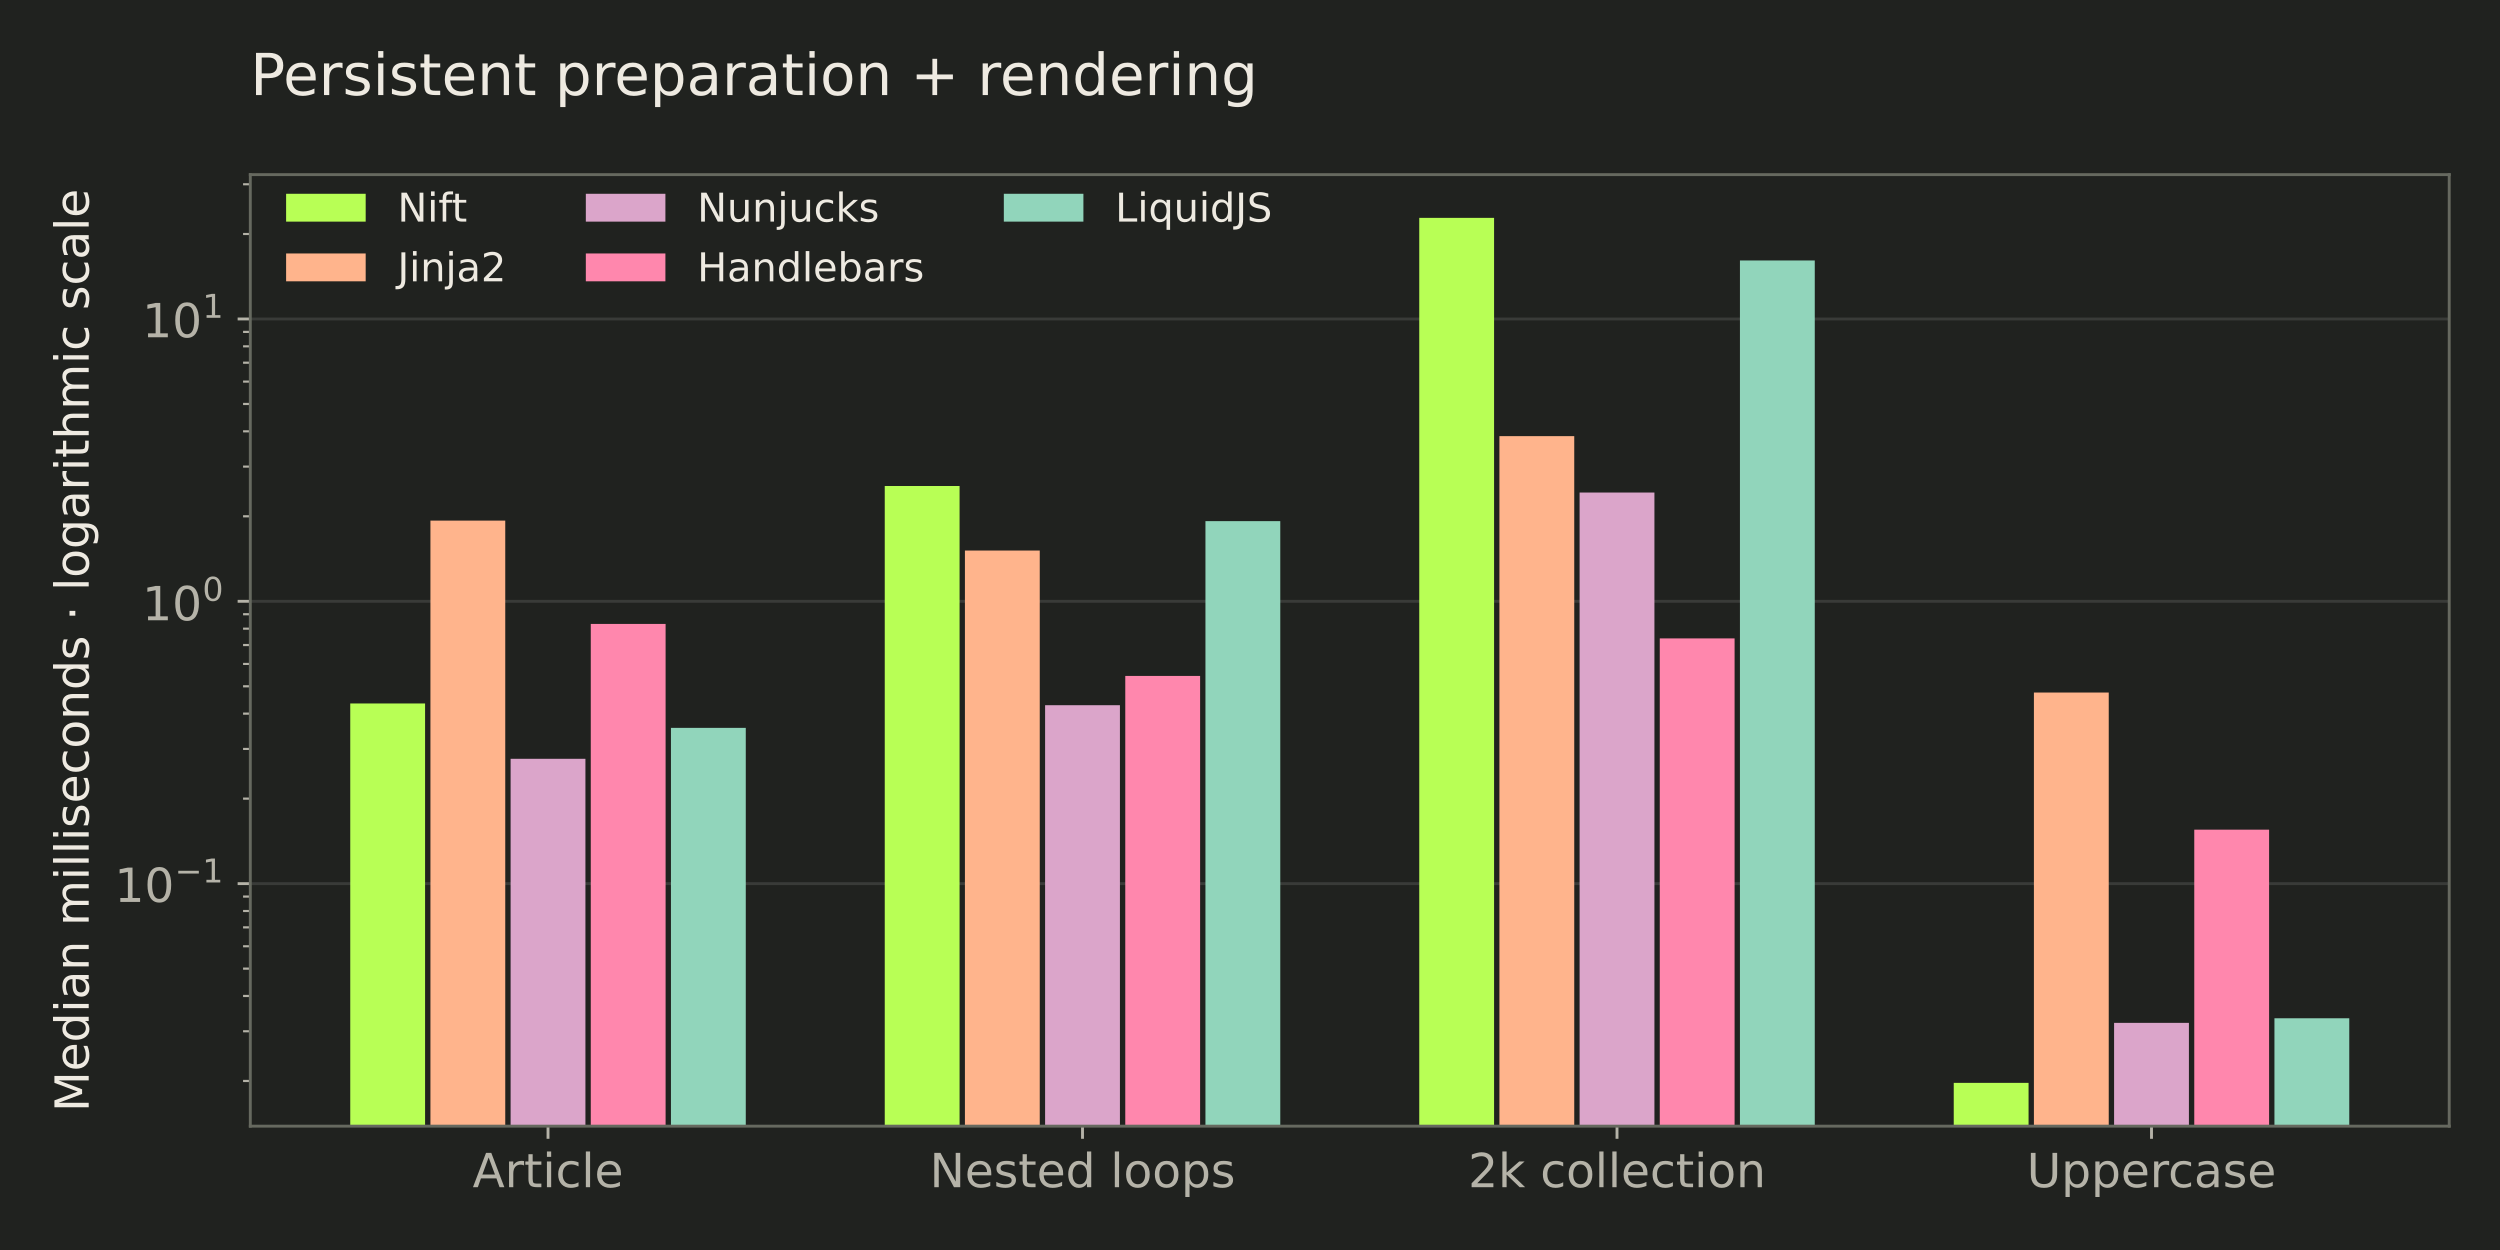
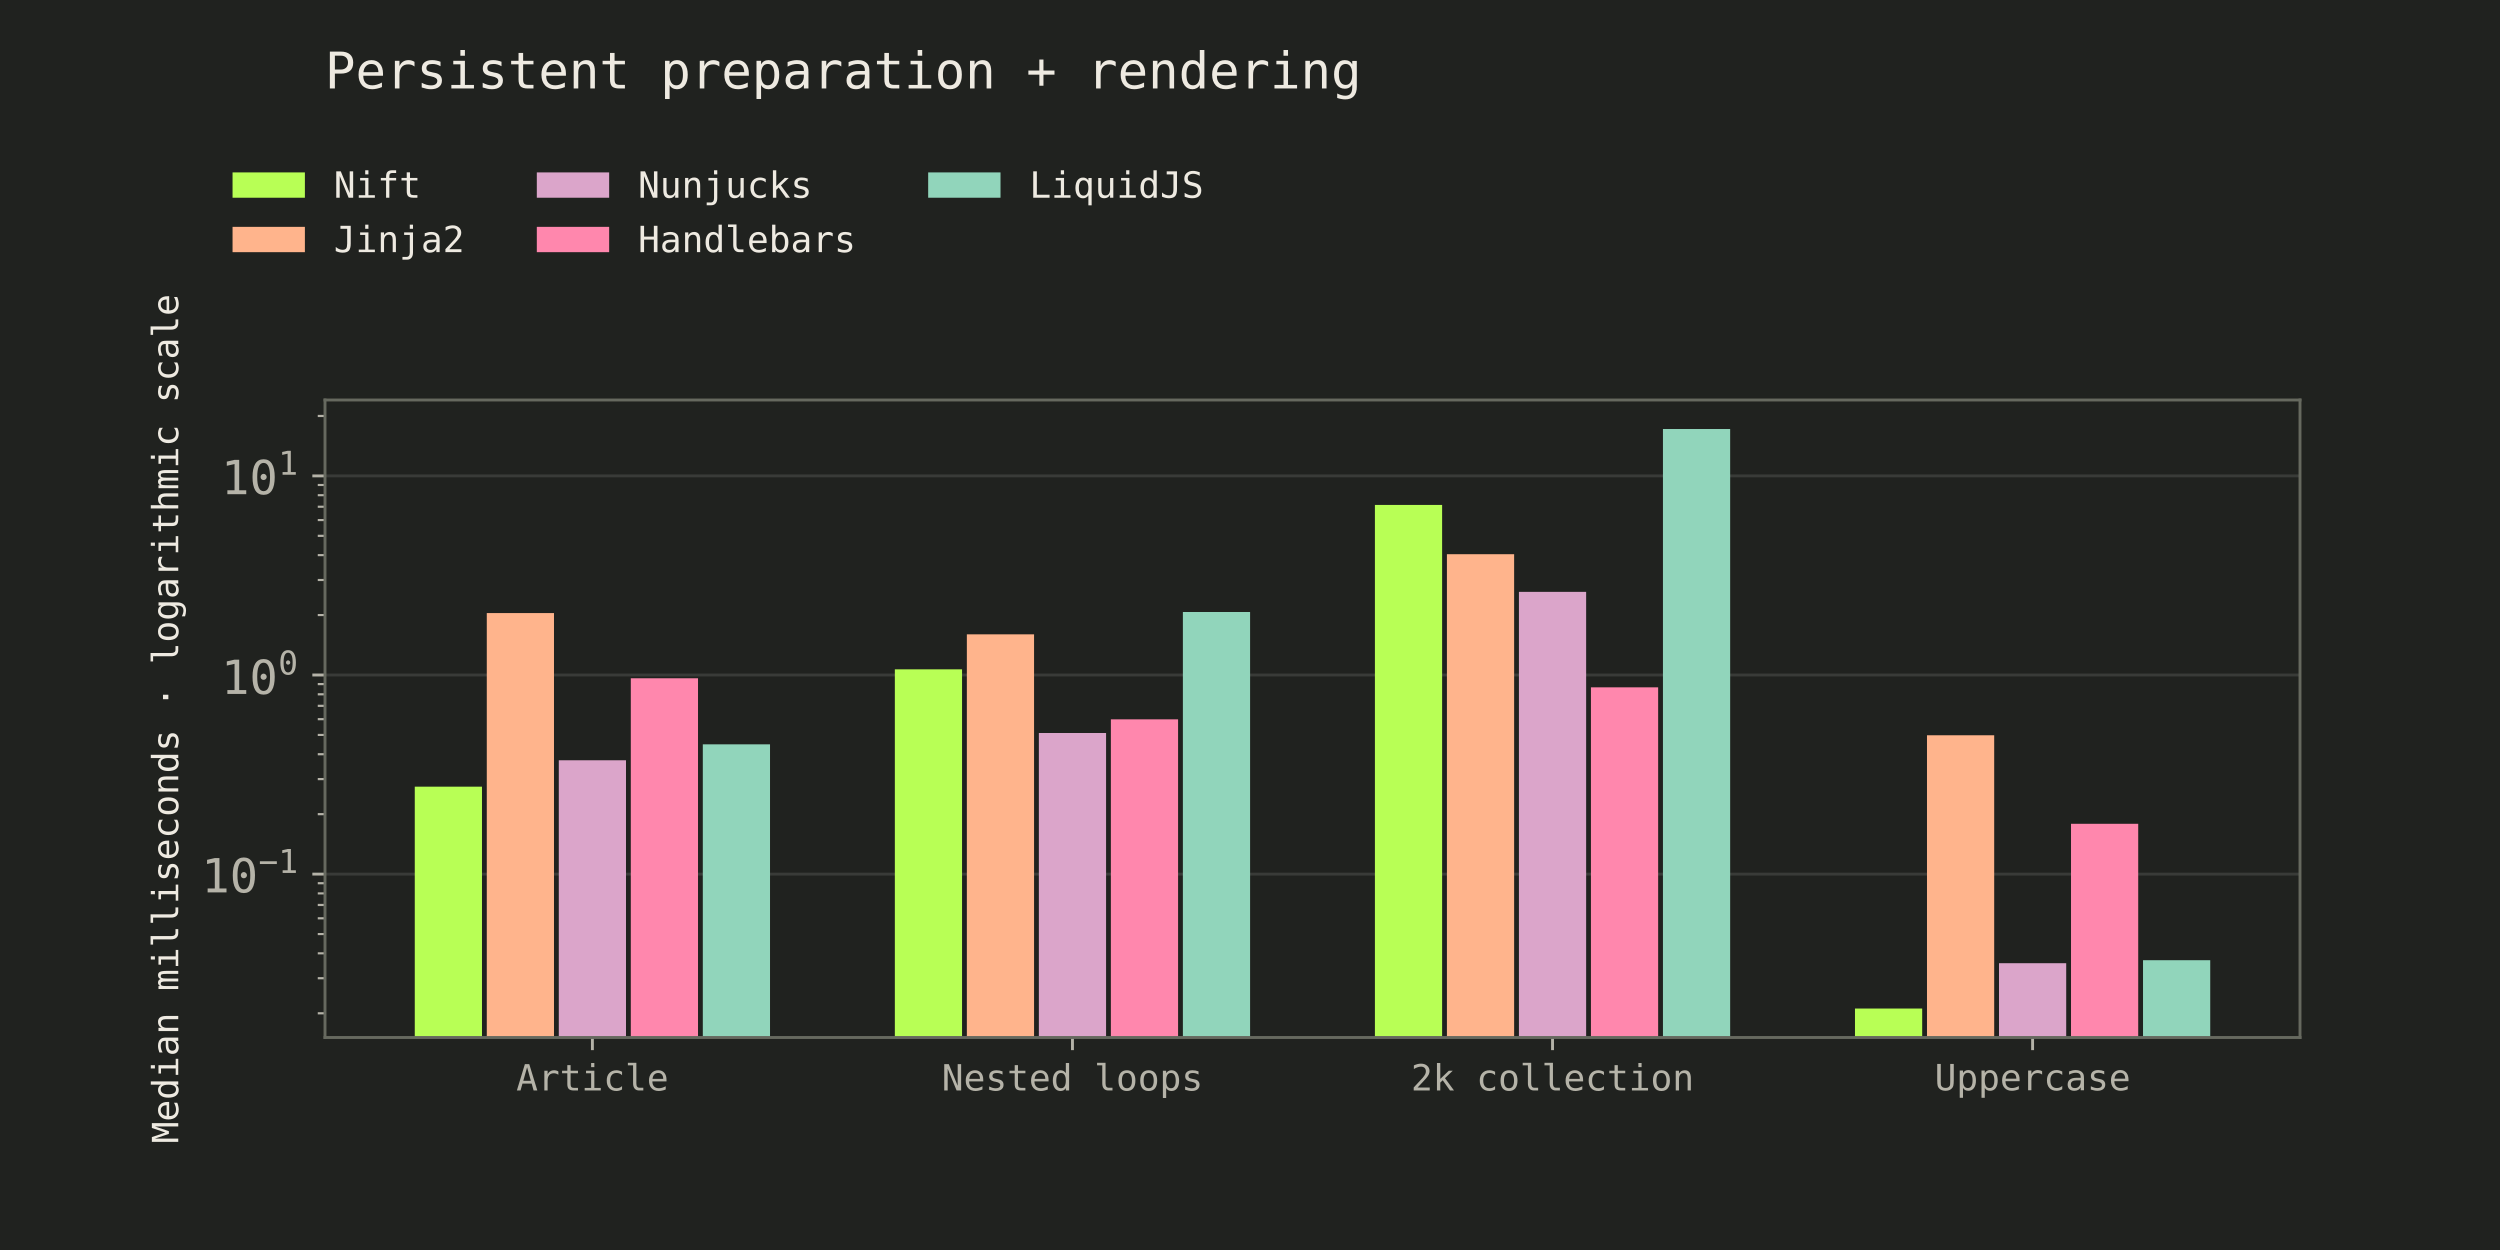
<svg xmlns="http://www.w3.org/2000/svg" xmlns:xlink="http://www.w3.org/1999/xlink" width="691.2pt" height="345.6pt" viewBox="0 0 691.2 345.6" version="1.1">
  <defs>
    <style type="text/css">*{stroke-linejoin: round; stroke-linecap: butt}</style>
  </defs>
  <g id="figure_1">
    <g id="patch_1">
      <path d="M 0 345.6  L 691.2 345.6  L 691.2 0  L 0 0  z " style="fill: #20221f" />
    </g>
    <g id="axes_1">
      <g id="patch_2">
-         <path d="M 69.203 311.357  L 677.16 311.357  L 677.16 48.28  L 69.203 48.28  z " style="fill: #20221f" />
+         <path d="M 89.856 286.848  L 635.904 286.848  L 635.904 110.592  L 89.856 110.592  z " style="fill: #20221f" />
      </g>
      <g id="matplotlib.axis_1">
        <g id="xtick_1">
          <g id="line2d_1">
            <defs>
              <path id="m729737db2e" d="M 0 0  L 0 3.5  " style="stroke: #b5b3a8; stroke-width: 0.8" />
            </defs>
            <g>
-               <use xlink:href="#m729737db2e" x="151.515" y="311.357" style="fill: #b5b3a8; stroke: #b5b3a8; stroke-width: 0.8" />
+               <use xlink:href="#m729737db2e" x="163.786" y="286.848" style="fill: #b5b3a8; stroke: #b5b3a8; stroke-width: 0.8" />
            </g>
          </g>
          <g id="text_1">
-             <text style="font-size: 13px; font-family: 'DejaVu Sans', 'Bitstream Vera Sans', 'Computer Modern Sans Serif', 'Lucida Grande', 'Verdana', 'Geneva', 'Lucid', 'Arial', 'Helvetica', 'Avant Garde', sans-serif; text-anchor: middle; fill: #b5b3a8" x="151.515" y="328.235" transform="rotate(-0 151.5152 328.2349)">Article</text>
+             <text style="font-size: 10px; font-family: 'DejaVu Sans Mono'; text-anchor: middle; fill: #b5b3a8" x="163.786" y="301.5" transform="rotate(-0 163.7862 301.4996)">Article</text>
          </g>
        </g>
        <g id="xtick_2">
          <g id="line2d_2">
            <g>
-               <use xlink:href="#m729737db2e" x="299.293" y="311.357" style="fill: #b5b3a8; stroke: #b5b3a8; stroke-width: 0.8" />
+               <use xlink:href="#m729737db2e" x="296.515" y="286.848" style="fill: #b5b3a8; stroke: #b5b3a8; stroke-width: 0.8" />
            </g>
          </g>
          <g id="text_2">
-             <text style="font-size: 13px; font-family: 'DejaVu Sans', 'Bitstream Vera Sans', 'Computer Modern Sans Serif', 'Lucida Grande', 'Verdana', 'Geneva', 'Lucid', 'Arial', 'Helvetica', 'Avant Garde', sans-serif; text-anchor: middle; fill: #b5b3a8" x="299.293" y="328.235" transform="rotate(-0 299.2927 328.2349)">Nested loops</text>
+             <text style="font-size: 10px; font-family: 'DejaVu Sans Mono'; text-anchor: middle; fill: #b5b3a8" x="296.515" y="301.5" transform="rotate(-0 296.5154 301.4996)">Nested loops</text>
          </g>
        </g>
        <g id="xtick_3">
          <g id="line2d_3">
            <g>
-               <use xlink:href="#m729737db2e" x="447.07" y="311.357" style="fill: #b5b3a8; stroke: #b5b3a8; stroke-width: 0.8" />
+               <use xlink:href="#m729737db2e" x="429.245" y="286.848" style="fill: #b5b3a8; stroke: #b5b3a8; stroke-width: 0.8" />
            </g>
          </g>
          <g id="text_3">
-             <text style="font-size: 13px; font-family: 'DejaVu Sans', 'Bitstream Vera Sans', 'Computer Modern Sans Serif', 'Lucida Grande', 'Verdana', 'Geneva', 'Lucid', 'Arial', 'Helvetica', 'Avant Garde', sans-serif; text-anchor: middle; fill: #b5b3a8" x="447.07" y="328.235" transform="rotate(-0 447.0703 328.2349)">2k collection</text>
+             <text style="font-size: 10px; font-family: 'DejaVu Sans Mono'; text-anchor: middle; fill: #b5b3a8" x="429.245" y="301.5" transform="rotate(-0 429.2446 301.4996)">2k collection</text>
          </g>
        </g>
        <g id="xtick_4">
          <g id="line2d_4">
            <g>
-               <use xlink:href="#m729737db2e" x="594.848" y="311.357" style="fill: #b5b3a8; stroke: #b5b3a8; stroke-width: 0.8" />
+               <use xlink:href="#m729737db2e" x="561.974" y="286.848" style="fill: #b5b3a8; stroke: #b5b3a8; stroke-width: 0.8" />
            </g>
          </g>
          <g id="text_4">
-             <text style="font-size: 13px; font-family: 'DejaVu Sans', 'Bitstream Vera Sans', 'Computer Modern Sans Serif', 'Lucida Grande', 'Verdana', 'Geneva', 'Lucid', 'Arial', 'Helvetica', 'Avant Garde', sans-serif; text-anchor: middle; fill: #b5b3a8" x="594.848" y="328.234" transform="rotate(-0 594.8479 328.2339)">Uppercase</text>
+             <text style="font-size: 10px; font-family: 'DejaVu Sans Mono'; text-anchor: middle; fill: #b5b3a8" x="561.974" y="301.446" transform="rotate(-0 561.9738 301.4457)">Uppercase</text>
          </g>
        </g>
      </g>
      <g id="matplotlib.axis_2">
        <g id="ytick_1">
          <g id="line2d_5">
-             <path d="M 69.203 244.307  L 677.16 244.307  " clip-path="url(#p167d2faf4c)" style="fill: none; stroke: #b0b0b0; stroke-opacity: 0.18; stroke-width: 0.8; stroke-linecap: square" />
+             <path d="M 89.856 241.675  L 635.904 241.675  " clip-path="url(#pa145796d92)" style="fill: none; stroke: #b0b0b0; stroke-opacity: 0.18; stroke-width: 0.8; stroke-linecap: square" />
          </g>
          <g id="line2d_6">
            <defs>
              <path id="m79aa11fd9c" d="M 0 0  L -3.5 0  " style="stroke: #b5b3a8; stroke-width: 0.8" />
            </defs>
            <g>
-               <use xlink:href="#m79aa11fd9c" x="69.203" y="244.307" style="fill: #b5b3a8; stroke: #b5b3a8; stroke-width: 0.8" />
+               <use xlink:href="#m79aa11fd9c" x="89.856" y="241.675" style="fill: #b5b3a8; stroke: #b5b3a8; stroke-width: 0.8" />
            </g>
          </g>
          <g id="text_5">
-             <g style="fill: #b5b3a8" transform="translate(31.65305 250.3522)">
+             <g style="fill: #b5b3a8" transform="translate(55.686 247.72)">
              <text>
-                 <tspan x="0" y="-0.992" style="font-size: 13px; font-family: 'DejaVu Sans'; fill: #b5b3a8">1</tspan>
-                 <tspan x="8.271" y="-0.992" style="font-size: 13px; font-family: 'DejaVu Sans'; fill: #b5b3a8">0</tspan>
-                 <tspan x="16.666" y="-6.361" style="font-size: 9.1px; font-family: 'DejaVu Sans'; fill: #b5b3a8">−</tspan>
-                 <tspan x="24.291" y="-6.361" style="font-size: 9.1px; font-family: 'DejaVu Sans'; fill: #b5b3a8">1</tspan>
+                 <tspan x="0" y="-0.992" style="font-size: 13px; font-family: 'DejaVu Sans Mono'; fill: #b5b3a8">1</tspan>
+                 <tspan x="7.827" y="-0.992" style="font-size: 13px; font-family: 'DejaVu Sans Mono'; fill: #b5b3a8">0</tspan>
+                 <tspan x="15.778" y="-6.361" style="font-size: 9.1px; font-family: 'DejaVu Sans Mono'; fill: #b5b3a8">−</tspan>
+                 <tspan x="21.256" y="-6.361" style="font-size: 9.1px; font-family: 'DejaVu Sans Mono'; fill: #b5b3a8">1</tspan>
              </text>
            </g>
          </g>
        </g>
        <g id="ytick_2">
          <g id="line2d_7">
-             <path d="M 69.203 166.249  L 677.16 166.249  " clip-path="url(#p167d2faf4c)" style="fill: none; stroke: #b0b0b0; stroke-opacity: 0.18; stroke-width: 0.8; stroke-linecap: square" />
+             <path d="M 89.856 186.626  L 635.904 186.626  " clip-path="url(#pa145796d92)" style="fill: none; stroke: #b0b0b0; stroke-opacity: 0.18; stroke-width: 0.8; stroke-linecap: square" />
          </g>
          <g id="line2d_8">
            <g>
-               <use xlink:href="#m79aa11fd9c" x="69.203" y="166.249" style="fill: #b5b3a8; stroke: #b5b3a8; stroke-width: 0.8" />
+               <use xlink:href="#m79aa11fd9c" x="89.856" y="186.626" style="fill: #b5b3a8; stroke: #b5b3a8; stroke-width: 0.8" />
            </g>
          </g>
          <g id="text_6">
-             <g style="fill: #b5b3a8" transform="translate(39.32305 172.3589)">
+             <g style="fill: #b5b3a8" transform="translate(61.146 192.7355)">
              <text>
-                 <tspan x="0" y="-0.872" style="font-size: 13px; font-family: 'DejaVu Sans'; fill: #b5b3a8">1</tspan>
-                 <tspan x="8.271" y="-0.872" style="font-size: 13px; font-family: 'DejaVu Sans'; fill: #b5b3a8">0</tspan>
-                 <tspan x="16.666" y="-6.241" style="font-size: 9.1px; font-family: 'DejaVu Sans'; fill: #b5b3a8">0</tspan>
+                 <tspan x="0" y="-0.872" style="font-size: 13px; font-family: 'DejaVu Sans Mono'; fill: #b5b3a8">1</tspan>
+                 <tspan x="7.827" y="-0.872" style="font-size: 13px; font-family: 'DejaVu Sans Mono'; fill: #b5b3a8">0</tspan>
+                 <tspan x="15.778" y="-6.241" style="font-size: 9.1px; font-family: 'DejaVu Sans Mono'; fill: #b5b3a8">0</tspan>
              </text>
            </g>
          </g>
        </g>
        <g id="ytick_3">
          <g id="line2d_9">
-             <path d="M 69.203 88.191  L 677.16 88.191  " clip-path="url(#p167d2faf4c)" style="fill: none; stroke: #b0b0b0; stroke-opacity: 0.18; stroke-width: 0.8; stroke-linecap: square" />
+             <path d="M 89.856 131.576  L 635.904 131.576  " clip-path="url(#pa145796d92)" style="fill: none; stroke: #b0b0b0; stroke-opacity: 0.18; stroke-width: 0.8; stroke-linecap: square" />
          </g>
          <g id="line2d_10">
            <g>
-               <use xlink:href="#m79aa11fd9c" x="69.203" y="88.191" style="fill: #b5b3a8; stroke: #b5b3a8; stroke-width: 0.8" />
+               <use xlink:href="#m79aa11fd9c" x="89.856" y="131.576" style="fill: #b5b3a8; stroke: #b5b3a8; stroke-width: 0.8" />
            </g>
          </g>
          <g id="text_7">
-             <g style="fill: #b5b3a8" transform="translate(39.32305 94.23557)">
+             <g style="fill: #b5b3a8" transform="translate(61.146 137.6211)">
              <text>
-                 <tspan x="0" y="-0.992" style="font-size: 13px; font-family: 'DejaVu Sans'; fill: #b5b3a8">1</tspan>
-                 <tspan x="8.271" y="-0.992" style="font-size: 13px; font-family: 'DejaVu Sans'; fill: #b5b3a8">0</tspan>
-                 <tspan x="16.666" y="-6.361" style="font-size: 9.1px; font-family: 'DejaVu Sans'; fill: #b5b3a8">1</tspan>
+                 <tspan x="0" y="-0.992" style="font-size: 13px; font-family: 'DejaVu Sans Mono'; fill: #b5b3a8">1</tspan>
+                 <tspan x="7.827" y="-0.992" style="font-size: 13px; font-family: 'DejaVu Sans Mono'; fill: #b5b3a8">0</tspan>
+                 <tspan x="15.778" y="-6.361" style="font-size: 9.1px; font-family: 'DejaVu Sans Mono'; fill: #b5b3a8">1</tspan>
              </text>
            </g>
          </g>
        </g>
        <g id="ytick_4">
          <g id="line2d_11">
            <defs>
              <path id="m4dfe075dbd" d="M 0 0  L -2 0  " style="stroke: #b5b3a8; stroke-width: 0.6" />
            </defs>
            <g>
-               <use xlink:href="#m4dfe075dbd" x="69.203" y="298.868" style="fill: #b5b3a8; stroke: #b5b3a8; stroke-width: 0.6" />
+               <use xlink:href="#m4dfe075dbd" x="89.856" y="280.153" style="fill: #b5b3a8; stroke: #b5b3a8; stroke-width: 0.6" />
            </g>
          </g>
        </g>
        <g id="ytick_5">
          <g id="line2d_12">
            <g>
-               <use xlink:href="#m4dfe075dbd" x="69.203" y="285.122" style="fill: #b5b3a8; stroke: #b5b3a8; stroke-width: 0.6" />
+               <use xlink:href="#m4dfe075dbd" x="89.856" y="270.459" style="fill: #b5b3a8; stroke: #b5b3a8; stroke-width: 0.6" />
            </g>
          </g>
        </g>
        <g id="ytick_6">
          <g id="line2d_13">
            <g>
-               <use xlink:href="#m4dfe075dbd" x="69.203" y="275.37" style="fill: #b5b3a8; stroke: #b5b3a8; stroke-width: 0.6" />
+               <use xlink:href="#m4dfe075dbd" x="89.856" y="263.581" style="fill: #b5b3a8; stroke: #b5b3a8; stroke-width: 0.6" />
            </g>
          </g>
        </g>
        <g id="ytick_7">
          <g id="line2d_14">
            <g>
-               <use xlink:href="#m4dfe075dbd" x="69.203" y="267.805" style="fill: #b5b3a8; stroke: #b5b3a8; stroke-width: 0.6" />
+               <use xlink:href="#m4dfe075dbd" x="89.856" y="258.247" style="fill: #b5b3a8; stroke: #b5b3a8; stroke-width: 0.6" />
            </g>
          </g>
        </g>
        <g id="ytick_8">
          <g id="line2d_15">
            <g>
-               <use xlink:href="#m4dfe075dbd" x="69.203" y="261.624" style="fill: #b5b3a8; stroke: #b5b3a8; stroke-width: 0.6" />
+               <use xlink:href="#m4dfe075dbd" x="89.856" y="253.888" style="fill: #b5b3a8; stroke: #b5b3a8; stroke-width: 0.6" />
            </g>
          </g>
        </g>
        <g id="ytick_9">
          <g id="line2d_16">
            <g>
-               <use xlink:href="#m4dfe075dbd" x="69.203" y="256.399" style="fill: #b5b3a8; stroke: #b5b3a8; stroke-width: 0.6" />
+               <use xlink:href="#m4dfe075dbd" x="89.856" y="250.202" style="fill: #b5b3a8; stroke: #b5b3a8; stroke-width: 0.6" />
            </g>
          </g>
        </g>
        <g id="ytick_10">
          <g id="line2d_17">
            <g>
-               <use xlink:href="#m4dfe075dbd" x="69.203" y="251.872" style="fill: #b5b3a8; stroke: #b5b3a8; stroke-width: 0.6" />
+               <use xlink:href="#m4dfe075dbd" x="89.856" y="247.01" style="fill: #b5b3a8; stroke: #b5b3a8; stroke-width: 0.6" />
            </g>
          </g>
        </g>
        <g id="ytick_11">
          <g id="line2d_18">
            <g>
-               <use xlink:href="#m4dfe075dbd" x="69.203" y="247.879" style="fill: #b5b3a8; stroke: #b5b3a8; stroke-width: 0.6" />
+               <use xlink:href="#m4dfe075dbd" x="89.856" y="244.194" style="fill: #b5b3a8; stroke: #b5b3a8; stroke-width: 0.6" />
            </g>
          </g>
        </g>
        <g id="ytick_12">
          <g id="line2d_19">
            <g>
-               <use xlink:href="#m4dfe075dbd" x="69.203" y="220.809" style="fill: #b5b3a8; stroke: #b5b3a8; stroke-width: 0.6" />
+               <use xlink:href="#m4dfe075dbd" x="89.856" y="225.103" style="fill: #b5b3a8; stroke: #b5b3a8; stroke-width: 0.6" />
            </g>
          </g>
        </g>
        <g id="ytick_13">
          <g id="line2d_20">
            <g>
-               <use xlink:href="#m4dfe075dbd" x="69.203" y="207.064" style="fill: #b5b3a8; stroke: #b5b3a8; stroke-width: 0.6" />
+               <use xlink:href="#m4dfe075dbd" x="89.856" y="215.41" style="fill: #b5b3a8; stroke: #b5b3a8; stroke-width: 0.6" />
            </g>
          </g>
        </g>
        <g id="ytick_14">
          <g id="line2d_21">
            <g>
-               <use xlink:href="#m4dfe075dbd" x="69.203" y="197.311" style="fill: #b5b3a8; stroke: #b5b3a8; stroke-width: 0.6" />
+               <use xlink:href="#m4dfe075dbd" x="89.856" y="208.532" style="fill: #b5b3a8; stroke: #b5b3a8; stroke-width: 0.6" />
            </g>
          </g>
        </g>
        <g id="ytick_15">
          <g id="line2d_22">
            <g>
-               <use xlink:href="#m4dfe075dbd" x="69.203" y="189.747" style="fill: #b5b3a8; stroke: #b5b3a8; stroke-width: 0.6" />
+               <use xlink:href="#m4dfe075dbd" x="89.856" y="203.197" style="fill: #b5b3a8; stroke: #b5b3a8; stroke-width: 0.6" />
            </g>
          </g>
        </g>
        <g id="ytick_16">
          <g id="line2d_23">
            <g>
-               <use xlink:href="#m4dfe075dbd" x="69.203" y="183.566" style="fill: #b5b3a8; stroke: #b5b3a8; stroke-width: 0.6" />
+               <use xlink:href="#m4dfe075dbd" x="89.856" y="198.838" style="fill: #b5b3a8; stroke: #b5b3a8; stroke-width: 0.6" />
            </g>
          </g>
        </g>
        <g id="ytick_17">
          <g id="line2d_24">
            <g>
-               <use xlink:href="#m4dfe075dbd" x="69.203" y="178.34" style="fill: #b5b3a8; stroke: #b5b3a8; stroke-width: 0.6" />
+               <use xlink:href="#m4dfe075dbd" x="89.856" y="195.153" style="fill: #b5b3a8; stroke: #b5b3a8; stroke-width: 0.6" />
            </g>
          </g>
        </g>
        <g id="ytick_18">
          <g id="line2d_25">
            <g>
-               <use xlink:href="#m4dfe075dbd" x="69.203" y="173.814" style="fill: #b5b3a8; stroke: #b5b3a8; stroke-width: 0.6" />
+               <use xlink:href="#m4dfe075dbd" x="89.856" y="191.96" style="fill: #b5b3a8; stroke: #b5b3a8; stroke-width: 0.6" />
            </g>
          </g>
        </g>
        <g id="ytick_19">
          <g id="line2d_26">
            <g>
-               <use xlink:href="#m4dfe075dbd" x="69.203" y="169.821" style="fill: #b5b3a8; stroke: #b5b3a8; stroke-width: 0.6" />
+               <use xlink:href="#m4dfe075dbd" x="89.856" y="189.144" style="fill: #b5b3a8; stroke: #b5b3a8; stroke-width: 0.6" />
            </g>
          </g>
        </g>
        <g id="ytick_20">
          <g id="line2d_27">
            <g>
-               <use xlink:href="#m4dfe075dbd" x="69.203" y="142.751" style="fill: #b5b3a8; stroke: #b5b3a8; stroke-width: 0.6" />
+               <use xlink:href="#m4dfe075dbd" x="89.856" y="170.054" style="fill: #b5b3a8; stroke: #b5b3a8; stroke-width: 0.6" />
            </g>
          </g>
        </g>
        <g id="ytick_21">
          <g id="line2d_28">
            <g>
-               <use xlink:href="#m4dfe075dbd" x="69.203" y="129.006" style="fill: #b5b3a8; stroke: #b5b3a8; stroke-width: 0.6" />
+               <use xlink:href="#m4dfe075dbd" x="89.856" y="160.36" style="fill: #b5b3a8; stroke: #b5b3a8; stroke-width: 0.6" />
            </g>
          </g>
        </g>
        <g id="ytick_22">
          <g id="line2d_29">
            <g>
-               <use xlink:href="#m4dfe075dbd" x="69.203" y="119.253" style="fill: #b5b3a8; stroke: #b5b3a8; stroke-width: 0.6" />
+               <use xlink:href="#m4dfe075dbd" x="89.856" y="153.482" style="fill: #b5b3a8; stroke: #b5b3a8; stroke-width: 0.6" />
            </g>
          </g>
        </g>
        <g id="ytick_23">
          <g id="line2d_30">
            <g>
-               <use xlink:href="#m4dfe075dbd" x="69.203" y="111.688" style="fill: #b5b3a8; stroke: #b5b3a8; stroke-width: 0.6" />
+               <use xlink:href="#m4dfe075dbd" x="89.856" y="148.148" style="fill: #b5b3a8; stroke: #b5b3a8; stroke-width: 0.6" />
            </g>
          </g>
        </g>
        <g id="ytick_24">
          <g id="line2d_31">
            <g>
-               <use xlink:href="#m4dfe075dbd" x="69.203" y="105.508" style="fill: #b5b3a8; stroke: #b5b3a8; stroke-width: 0.6" />
+               <use xlink:href="#m4dfe075dbd" x="89.856" y="143.789" style="fill: #b5b3a8; stroke: #b5b3a8; stroke-width: 0.6" />
            </g>
          </g>
        </g>
        <g id="ytick_25">
          <g id="line2d_32">
            <g>
-               <use xlink:href="#m4dfe075dbd" x="69.203" y="100.282" style="fill: #b5b3a8; stroke: #b5b3a8; stroke-width: 0.6" />
+               <use xlink:href="#m4dfe075dbd" x="89.856" y="140.103" style="fill: #b5b3a8; stroke: #b5b3a8; stroke-width: 0.6" />
            </g>
          </g>
        </g>
        <g id="ytick_26">
          <g id="line2d_33">
            <g>
-               <use xlink:href="#m4dfe075dbd" x="69.203" y="95.755" style="fill: #b5b3a8; stroke: #b5b3a8; stroke-width: 0.6" />
+               <use xlink:href="#m4dfe075dbd" x="89.856" y="136.911" style="fill: #b5b3a8; stroke: #b5b3a8; stroke-width: 0.6" />
            </g>
          </g>
        </g>
        <g id="ytick_27">
          <g id="line2d_34">
            <g>
-               <use xlink:href="#m4dfe075dbd" x="69.203" y="91.762" style="fill: #b5b3a8; stroke: #b5b3a8; stroke-width: 0.6" />
+               <use xlink:href="#m4dfe075dbd" x="89.856" y="134.095" style="fill: #b5b3a8; stroke: #b5b3a8; stroke-width: 0.6" />
            </g>
          </g>
        </g>
        <g id="ytick_28">
          <g id="line2d_35">
            <g>
-               <use xlink:href="#m4dfe075dbd" x="69.203" y="64.693" style="fill: #b5b3a8; stroke: #b5b3a8; stroke-width: 0.6" />
-             </g>
-           </g>
-         </g>
-         <g id="ytick_29">
-           <g id="line2d_36">
-             <g>
-               <use xlink:href="#m4dfe075dbd" x="69.203" y="50.947" style="fill: #b5b3a8; stroke: #b5b3a8; stroke-width: 0.6" />
+               <use xlink:href="#m4dfe075dbd" x="89.856" y="115.005" style="fill: #b5b3a8; stroke: #b5b3a8; stroke-width: 0.6" />
            </g>
          </g>
        </g>
        <g id="text_8">
-           <text style="font-size: 13px; font-family: 'DejaVu Sans', 'Bitstream Vera Sans', 'Computer Modern Sans Serif', 'Lucida Grande', 'Verdana', 'Geneva', 'Lucid', 'Arial', 'Helvetica', 'Avant Garde', sans-serif; text-anchor: middle; fill: #eeeae1" x="24.53" y="179.818" transform="rotate(-90 24.53 179.8185)">Median milliseconds · logarithmic scale</text>
+           <text style="font-size: 10px; font-family: 'DejaVu Sans Mono'; text-anchor: middle; fill: #eeeae1" x="49.284" y="198.72" transform="rotate(-90 49.28366 198.72)">Median milliseconds · logarithmic scale</text>
        </g>
      </g>
      <g id="patch_3">
-         <path d="M 96.837 78224.57  L 117.526 78224.57  L 117.526 194.492  L 96.837 194.492  z " clip-path="url(#p167d2faf4c)" style="fill: #b8ff55" />
+         <path d="M 114.676 55236.08  L 133.258 55236.08  L 133.258 217.505  L 114.676 217.505  z " clip-path="url(#pa145796d92)" style="fill: #b8ff55" />
      </g>
      <g id="patch_4">
-         <path d="M 244.615 78224.57  L 265.304 78224.57  L 265.304 134.372  L 244.615 134.372  z " clip-path="url(#p167d2faf4c)" style="fill: #b8ff55" />
+         <path d="M 247.406 55236.08  L 265.988 55236.08  L 265.988 185.062  L 247.406 185.062  z " clip-path="url(#pa145796d92)" style="fill: #b8ff55" />
      </g>
      <g id="patch_5">
-         <path d="M 392.393 78224.57  L 413.081 78224.57  L 413.081 60.238  L 392.393 60.238  z " clip-path="url(#p167d2faf4c)" style="fill: #b8ff55" />
+         <path d="M 380.135 55236.08  L 398.717 55236.08  L 398.717 139.601  L 380.135 139.601  z " clip-path="url(#pa145796d92)" style="fill: #b8ff55" />
      </g>
      <g id="patch_6">
-         <path d="M 540.17 78224.57  L 560.859 78224.57  L 560.859 299.399  L 540.17 299.399  z " clip-path="url(#p167d2faf4c)" style="fill: #b8ff55" />
+         <path d="M 512.864 55236.08  L 531.446 55236.08  L 531.446 278.836  L 512.864 278.836  z " clip-path="url(#pa145796d92)" style="fill: #b8ff55" />
      </g>
      <g id="patch_7">
-         <path d="M 119.004 78224.57  L 139.693 78224.57  L 139.693 143.942  L 119.004 143.942  z " clip-path="url(#p167d2faf4c)" style="fill: #ffb48c" />
+         <path d="M 134.586 55236.08  L 153.168 55236.08  L 153.168 169.505  L 134.586 169.505  z " clip-path="url(#pa145796d92)" style="fill: #ffb48c" />
      </g>
      <g id="patch_8">
-         <path d="M 266.782 78224.57  L 287.471 78224.57  L 287.471 152.217  L 266.782 152.217  z " clip-path="url(#p167d2faf4c)" style="fill: #ffb48c" />
+         <path d="M 267.315 55236.08  L 285.897 55236.08  L 285.897 175.385  L 267.315 175.385  z " clip-path="url(#pa145796d92)" style="fill: #ffb48c" />
      </g>
      <g id="patch_9">
-         <path d="M 414.559 78224.57  L 435.248 78224.57  L 435.248 120.586  L 414.559 120.586  z " clip-path="url(#p167d2faf4c)" style="fill: #ffb48c" />
+         <path d="M 400.044 55236.08  L 418.626 55236.08  L 418.626 153.233  L 400.044 153.233  z " clip-path="url(#pa145796d92)" style="fill: #ffb48c" />
      </g>
      <g id="patch_10">
-         <path d="M 562.337 78224.57  L 583.026 78224.57  L 583.026 191.466  L 562.337 191.466  z " clip-path="url(#p167d2faf4c)" style="fill: #ffb48c" />
+         <path d="M 532.773 55236.08  L 551.355 55236.08  L 551.355 203.295  L 532.773 203.295  z " clip-path="url(#pa145796d92)" style="fill: #ffb48c" />
      </g>
      <g id="patch_11">
-         <path d="M 141.171 78224.57  L 161.86 78224.57  L 161.86 209.796  L 141.171 209.796  z " clip-path="url(#p167d2faf4c)" style="fill: #dba5ca" />
+         <path d="M 154.495 55236.08  L 173.077 55236.08  L 173.077 210.201  L 154.495 210.201  z " clip-path="url(#pa145796d92)" style="fill: #dba5ca" />
      </g>
      <g id="patch_12">
-         <path d="M 288.948 78224.57  L 309.637 78224.57  L 309.637 194.982  L 288.948 194.982  z " clip-path="url(#p167d2faf4c)" style="fill: #dba5ca" />
+         <path d="M 287.224 55236.08  L 305.806 55236.08  L 305.806 202.652  L 287.224 202.652  z " clip-path="url(#pa145796d92)" style="fill: #dba5ca" />
      </g>
      <g id="patch_13">
-         <path d="M 436.726 78224.57  L 457.415 78224.57  L 457.415 136.17  L 436.726 136.17  z " clip-path="url(#p167d2faf4c)" style="fill: #dba5ca" />
+         <path d="M 419.954 55236.08  L 438.536 55236.08  L 438.536 163.646  L 419.954 163.646  z " clip-path="url(#pa145796d92)" style="fill: #dba5ca" />
      </g>
      <g id="patch_14">
-         <path d="M 584.503 78224.57  L 605.192 78224.57  L 605.192 282.809  L 584.503 282.809  z " clip-path="url(#p167d2faf4c)" style="fill: #dba5ca" />
+         <path d="M 552.683 55236.08  L 571.265 55236.08  L 571.265 266.297  L 552.683 266.297  z " clip-path="url(#pa145796d92)" style="fill: #dba5ca" />
      </g>
      <g id="patch_15">
-         <path d="M 163.337 78224.57  L 184.026 78224.57  L 184.026 172.5  L 163.337 172.5  z " clip-path="url(#p167d2faf4c)" style="fill: #ff87ad" />
+         <path d="M 174.405 55236.08  L 192.987 55236.08  L 192.987 187.536  L 174.405 187.536  z " clip-path="url(#pa145796d92)" style="fill: #ff87ad" />
      </g>
      <g id="patch_16">
-         <path d="M 311.115 78224.57  L 331.804 78224.57  L 331.804 186.875  L 311.115 186.875  z " clip-path="url(#p167d2faf4c)" style="fill: #ff87ad" />
+         <path d="M 307.134 55236.08  L 325.716 55236.08  L 325.716 198.887  L 307.134 198.887  z " clip-path="url(#pa145796d92)" style="fill: #ff87ad" />
      </g>
      <g id="patch_17">
-         <path d="M 458.893 78224.57  L 479.581 78224.57  L 479.581 176.513  L 458.893 176.513  z " clip-path="url(#p167d2faf4c)" style="fill: #ff87ad" />
+         <path d="M 439.863 55236.08  L 458.445 55236.08  L 458.445 190.03  L 439.863 190.03  z " clip-path="url(#pa145796d92)" style="fill: #ff87ad" />
      </g>
      <g id="patch_18">
-         <path d="M 606.67 78224.57  L 627.359 78224.57  L 627.359 229.379  L 606.67 229.379  z " clip-path="url(#p167d2faf4c)" style="fill: #ff87ad" />
+         <path d="M 572.592 55236.08  L 591.174 55236.08  L 591.174 227.769  L 572.592 227.769  z " clip-path="url(#pa145796d92)" style="fill: #ff87ad" />
      </g>
      <g id="patch_19">
-         <path d="M 185.504 78224.57  L 206.193 78224.57  L 206.193 201.232  L 185.504 201.232  z " clip-path="url(#p167d2faf4c)" style="fill: #91d5bb" />
+         <path d="M 194.314 55236.08  L 212.896 55236.08  L 212.896 205.8  L 194.314 205.8  z " clip-path="url(#pa145796d92)" style="fill: #91d5bb" />
      </g>
      <g id="patch_20">
-         <path d="M 333.282 78224.57  L 353.97 78224.57  L 353.97 144.085  L 333.282 144.085  z " clip-path="url(#p167d2faf4c)" style="fill: #91d5bb" />
+         <path d="M 327.043 55236.08  L 345.625 55236.08  L 345.625 169.201  L 327.043 169.201  z " clip-path="url(#pa145796d92)" style="fill: #91d5bb" />
      </g>
      <g id="patch_21">
-         <path d="M 481.059 78224.57  L 501.748 78224.57  L 501.748 72.01  L 481.059 72.01  z " clip-path="url(#p167d2faf4c)" style="fill: #91d5bb" />
+         <path d="M 459.772 55236.08  L 478.354 55236.08  L 478.354 118.604  L 459.772 118.604  z " clip-path="url(#pa145796d92)" style="fill: #91d5bb" />
      </g>
      <g id="patch_22">
-         <path d="M 628.837 78224.57  L 649.526 78224.57  L 649.526 281.538  L 628.837 281.538  z " clip-path="url(#p167d2faf4c)" style="fill: #91d5bb" />
+         <path d="M 592.502 55236.08  L 611.084 55236.08  L 611.084 265.467  L 592.502 265.467  z " clip-path="url(#pa145796d92)" style="fill: #91d5bb" />
      </g>
      <g id="patch_23">
-         <path d="M 69.203 311.357  L 69.203 48.28  " style="fill: none; stroke: #66695f; stroke-width: 0.8; stroke-linejoin: miter; stroke-linecap: square" />
+         <path d="M 89.856 286.848  L 89.856 110.592  " style="fill: none; stroke: #66695f; stroke-width: 0.8; stroke-linejoin: miter; stroke-linecap: square" />
      </g>
      <g id="patch_24">
-         <path d="M 677.16 311.357  L 677.16 48.28  " style="fill: none; stroke: #66695f; stroke-width: 0.8; stroke-linejoin: miter; stroke-linecap: square" />
+         <path d="M 635.904 286.848  L 635.904 110.592  " style="fill: none; stroke: #66695f; stroke-width: 0.8; stroke-linejoin: miter; stroke-linecap: square" />
      </g>
      <g id="patch_25">
-         <path d="M 69.203 311.357  L 677.16 311.357  " style="fill: none; stroke: #66695f; stroke-width: 0.8; stroke-linejoin: miter; stroke-linecap: square" />
+         <path d="M 89.856 286.848  L 635.904 286.848  " style="fill: none; stroke: #66695f; stroke-width: 0.8; stroke-linejoin: miter; stroke-linecap: square" />
      </g>
      <g id="patch_26">
-         <path d="M 69.203 48.28  L 677.16 48.28  " style="fill: none; stroke: #66695f; stroke-width: 0.8; stroke-linejoin: miter; stroke-linecap: square" />
-       </g>
-       <g id="text_9">
-         <text style="font-size: 16px; font-family: 'DejaVu Sans', 'Bitstream Vera Sans', 'Computer Modern Sans Serif', 'Lucida Grande', 'Verdana', 'Geneva', 'Lucid', 'Arial', 'Helvetica', 'Avant Garde', sans-serif; text-anchor: start; fill: #eeeae1" x="69.203" y="26.28" transform="rotate(-0 69.20305 26.28)">Persistent preparation + rendering</text>
-       </g>
-       <g id="legend_1">
-         <g id="patch_27">
-           <path d="M 79.103 61.277  L 101.103 61.277  L 101.103 53.577  L 79.103 53.577  z " style="fill: #b8ff55" />
-         </g>
-         <g id="text_10">
-           <text style="font-size: 11px; font-family: 'DejaVu Sans', 'Bitstream Vera Sans', 'Computer Modern Sans Serif', 'Lucida Grande', 'Verdana', 'Geneva', 'Lucid', 'Arial', 'Helvetica', 'Avant Garde', sans-serif; text-anchor: start; fill: #eeeae1" x="109.903" y="61.277" transform="rotate(-0 109.903 61.27674)">Nift</text>
-         </g>
-         <g id="patch_28">
-           <path d="M 79.103 77.778  L 101.103 77.778  L 101.103 70.078  L 79.103 70.078  z " style="fill: #ffb48c" />
-         </g>
-         <g id="text_11">
-           <text style="font-size: 11px; font-family: 'DejaVu Sans', 'Bitstream Vera Sans', 'Computer Modern Sans Serif', 'Lucida Grande', 'Verdana', 'Geneva', 'Lucid', 'Arial', 'Helvetica', 'Avant Garde', sans-serif; text-anchor: start; fill: #eeeae1" x="109.903" y="77.778" transform="rotate(-0 109.903 77.7776)">Jinja2</text>
-         </g>
-         <g id="patch_29">
-           <path d="M 161.971 61.277  L 183.971 61.277  L 183.971 53.577  L 161.971 53.577  z " style="fill: #dba5ca" />
-         </g>
-         <g id="text_12">
-           <text style="font-size: 11px; font-family: 'DejaVu Sans', 'Bitstream Vera Sans', 'Computer Modern Sans Serif', 'Lucida Grande', 'Verdana', 'Geneva', 'Lucid', 'Arial', 'Helvetica', 'Avant Garde', sans-serif; text-anchor: start; fill: #eeeae1" x="192.771" y="61.277" transform="rotate(-0 192.7709 61.27674)">Nunjucks</text>
-         </g>
-         <g id="patch_30">
-           <path d="M 161.971 77.778  L 183.971 77.778  L 183.971 70.078  L 161.971 70.078  z " style="fill: #ff87ad" />
-         </g>
-         <g id="text_13">
-           <text style="font-size: 11px; font-family: 'DejaVu Sans', 'Bitstream Vera Sans', 'Computer Modern Sans Serif', 'Lucida Grande', 'Verdana', 'Geneva', 'Lucid', 'Arial', 'Helvetica', 'Avant Garde', sans-serif; text-anchor: start; fill: #eeeae1" x="192.771" y="77.778" transform="rotate(-0 192.7709 77.7776)">Handlebars</text>
-         </g>
-         <g id="patch_31">
-           <path d="M 277.54 61.277  L 299.54 61.277  L 299.54 53.577  L 277.54 53.577  z " style="fill: #91d5bb" />
-         </g>
-         <g id="text_14">
-           <text style="font-size: 11px; font-family: 'DejaVu Sans', 'Bitstream Vera Sans', 'Computer Modern Sans Serif', 'Lucida Grande', 'Verdana', 'Geneva', 'Lucid', 'Arial', 'Helvetica', 'Avant Garde', sans-serif; text-anchor: start; fill: #eeeae1" x="308.34" y="61.277" transform="rotate(-0 308.3396 61.27674)">LiquidJS</text>
-         </g>
+         <path d="M 89.856 110.592  L 635.904 110.592  " style="fill: none; stroke: #66695f; stroke-width: 0.8; stroke-linejoin: miter; stroke-linecap: square" />
+       </g>
+     </g>
+     <g id="text_9">
+       <text style="font-size: 14px; font-family: 'DejaVu Sans Mono'; text-anchor: start; fill: #eeeae1" x="89.856" y="24.462" transform="rotate(-0 89.856 24.46181)">Persistent preparation + rendering</text>
+     </g>
+     <g id="legend_1">
+       <g id="patch_27">
+         <path d="M 64.296 54.668  L 84.296 54.668  L 84.296 47.668  L 64.296 47.668  z " style="fill: #b8ff55" />
+       </g>
+       <g id="text_10">
+         <text style="font-size: 10px; font-family: 'DejaVu Sans Mono'; text-anchor: start; fill: #eeeae1" x="92.296" y="54.668" transform="rotate(-0 92.296 54.66756)">Nift</text>
+       </g>
+       <g id="patch_28">
+         <path d="M 64.296 69.721  L 84.296 69.721  L 84.296 62.721  L 64.296 62.721  z " style="fill: #ffb48c" />
+       </g>
+       <g id="text_11">
+         <text style="font-size: 10px; font-family: 'DejaVu Sans Mono'; text-anchor: start; fill: #eeeae1" x="92.296" y="69.721" transform="rotate(-0 92.296 69.72147)">Jinja2</text>
+       </g>
+       <g id="patch_29">
+         <path d="M 148.418 54.668  L 168.418 54.668  L 168.418 47.668  L 148.418 47.668  z " style="fill: #dba5ca" />
+       </g>
+       <g id="text_12">
+         <text style="font-size: 10px; font-family: 'DejaVu Sans Mono'; text-anchor: start; fill: #eeeae1" x="176.418" y="54.668" transform="rotate(-0 176.4179 54.66756)">Nunjucks</text>
+       </g>
+       <g id="patch_30">
+         <path d="M 148.418 69.721  L 168.418 69.721  L 168.418 62.721  L 148.418 62.721  z " style="fill: #ff87ad" />
+       </g>
+       <g id="text_13">
+         <text style="font-size: 10px; font-family: 'DejaVu Sans Mono'; text-anchor: start; fill: #eeeae1" x="176.418" y="69.721" transform="rotate(-0 176.4179 69.72147)">Handlebars</text>
+       </g>
+       <g id="patch_31">
+         <path d="M 256.621 54.668  L 276.621 54.668  L 276.621 47.668  L 256.621 47.668  z " style="fill: #91d5bb" />
+       </g>
+       <g id="text_14">
+         <text style="font-size: 10px; font-family: 'DejaVu Sans Mono'; text-anchor: start; fill: #eeeae1" x="284.621" y="54.668" transform="rotate(-0 284.621 54.66756)">LiquidJS</text>
      </g>
    </g>
  </g>
  <defs>
-     <clipPath id="p167d2faf4c">
-       <rect x="69.203" y="48.28" width="607.957" height="263.077" />
+     <clipPath id="pa145796d92">
+       <rect x="89.856" y="110.592" width="546.048" height="176.256" />
    </clipPath>
  </defs>
</svg>
